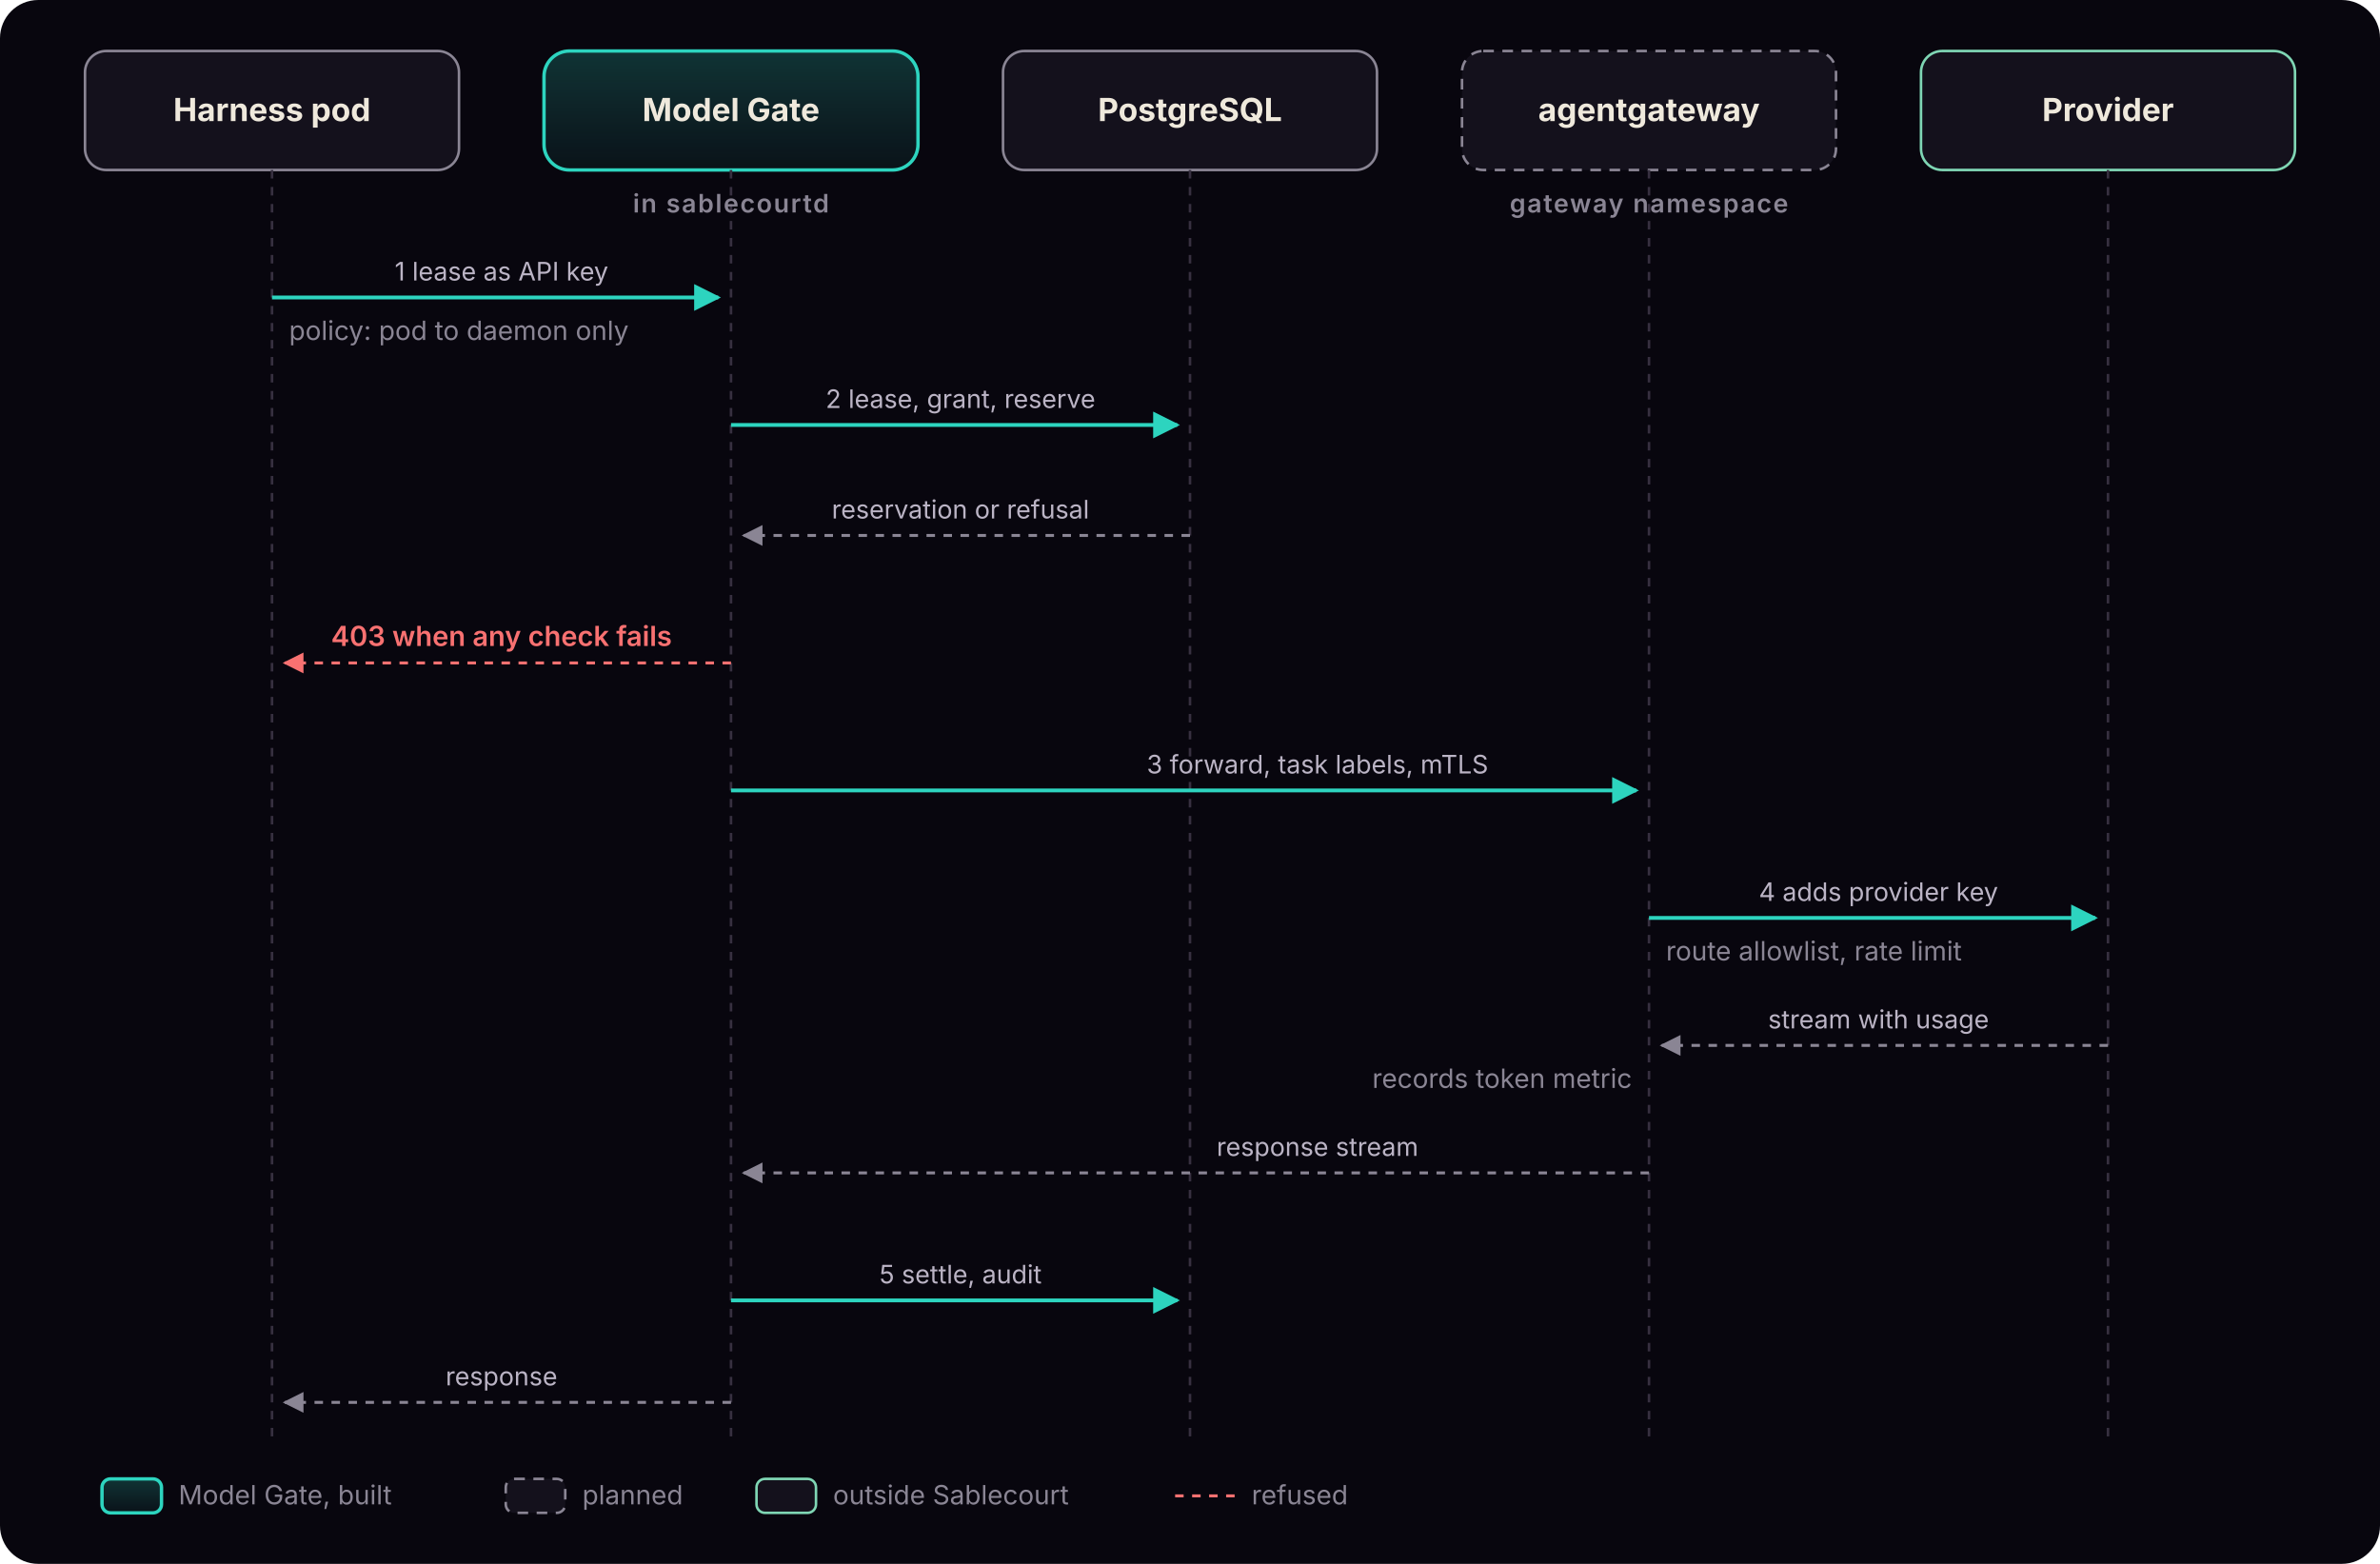
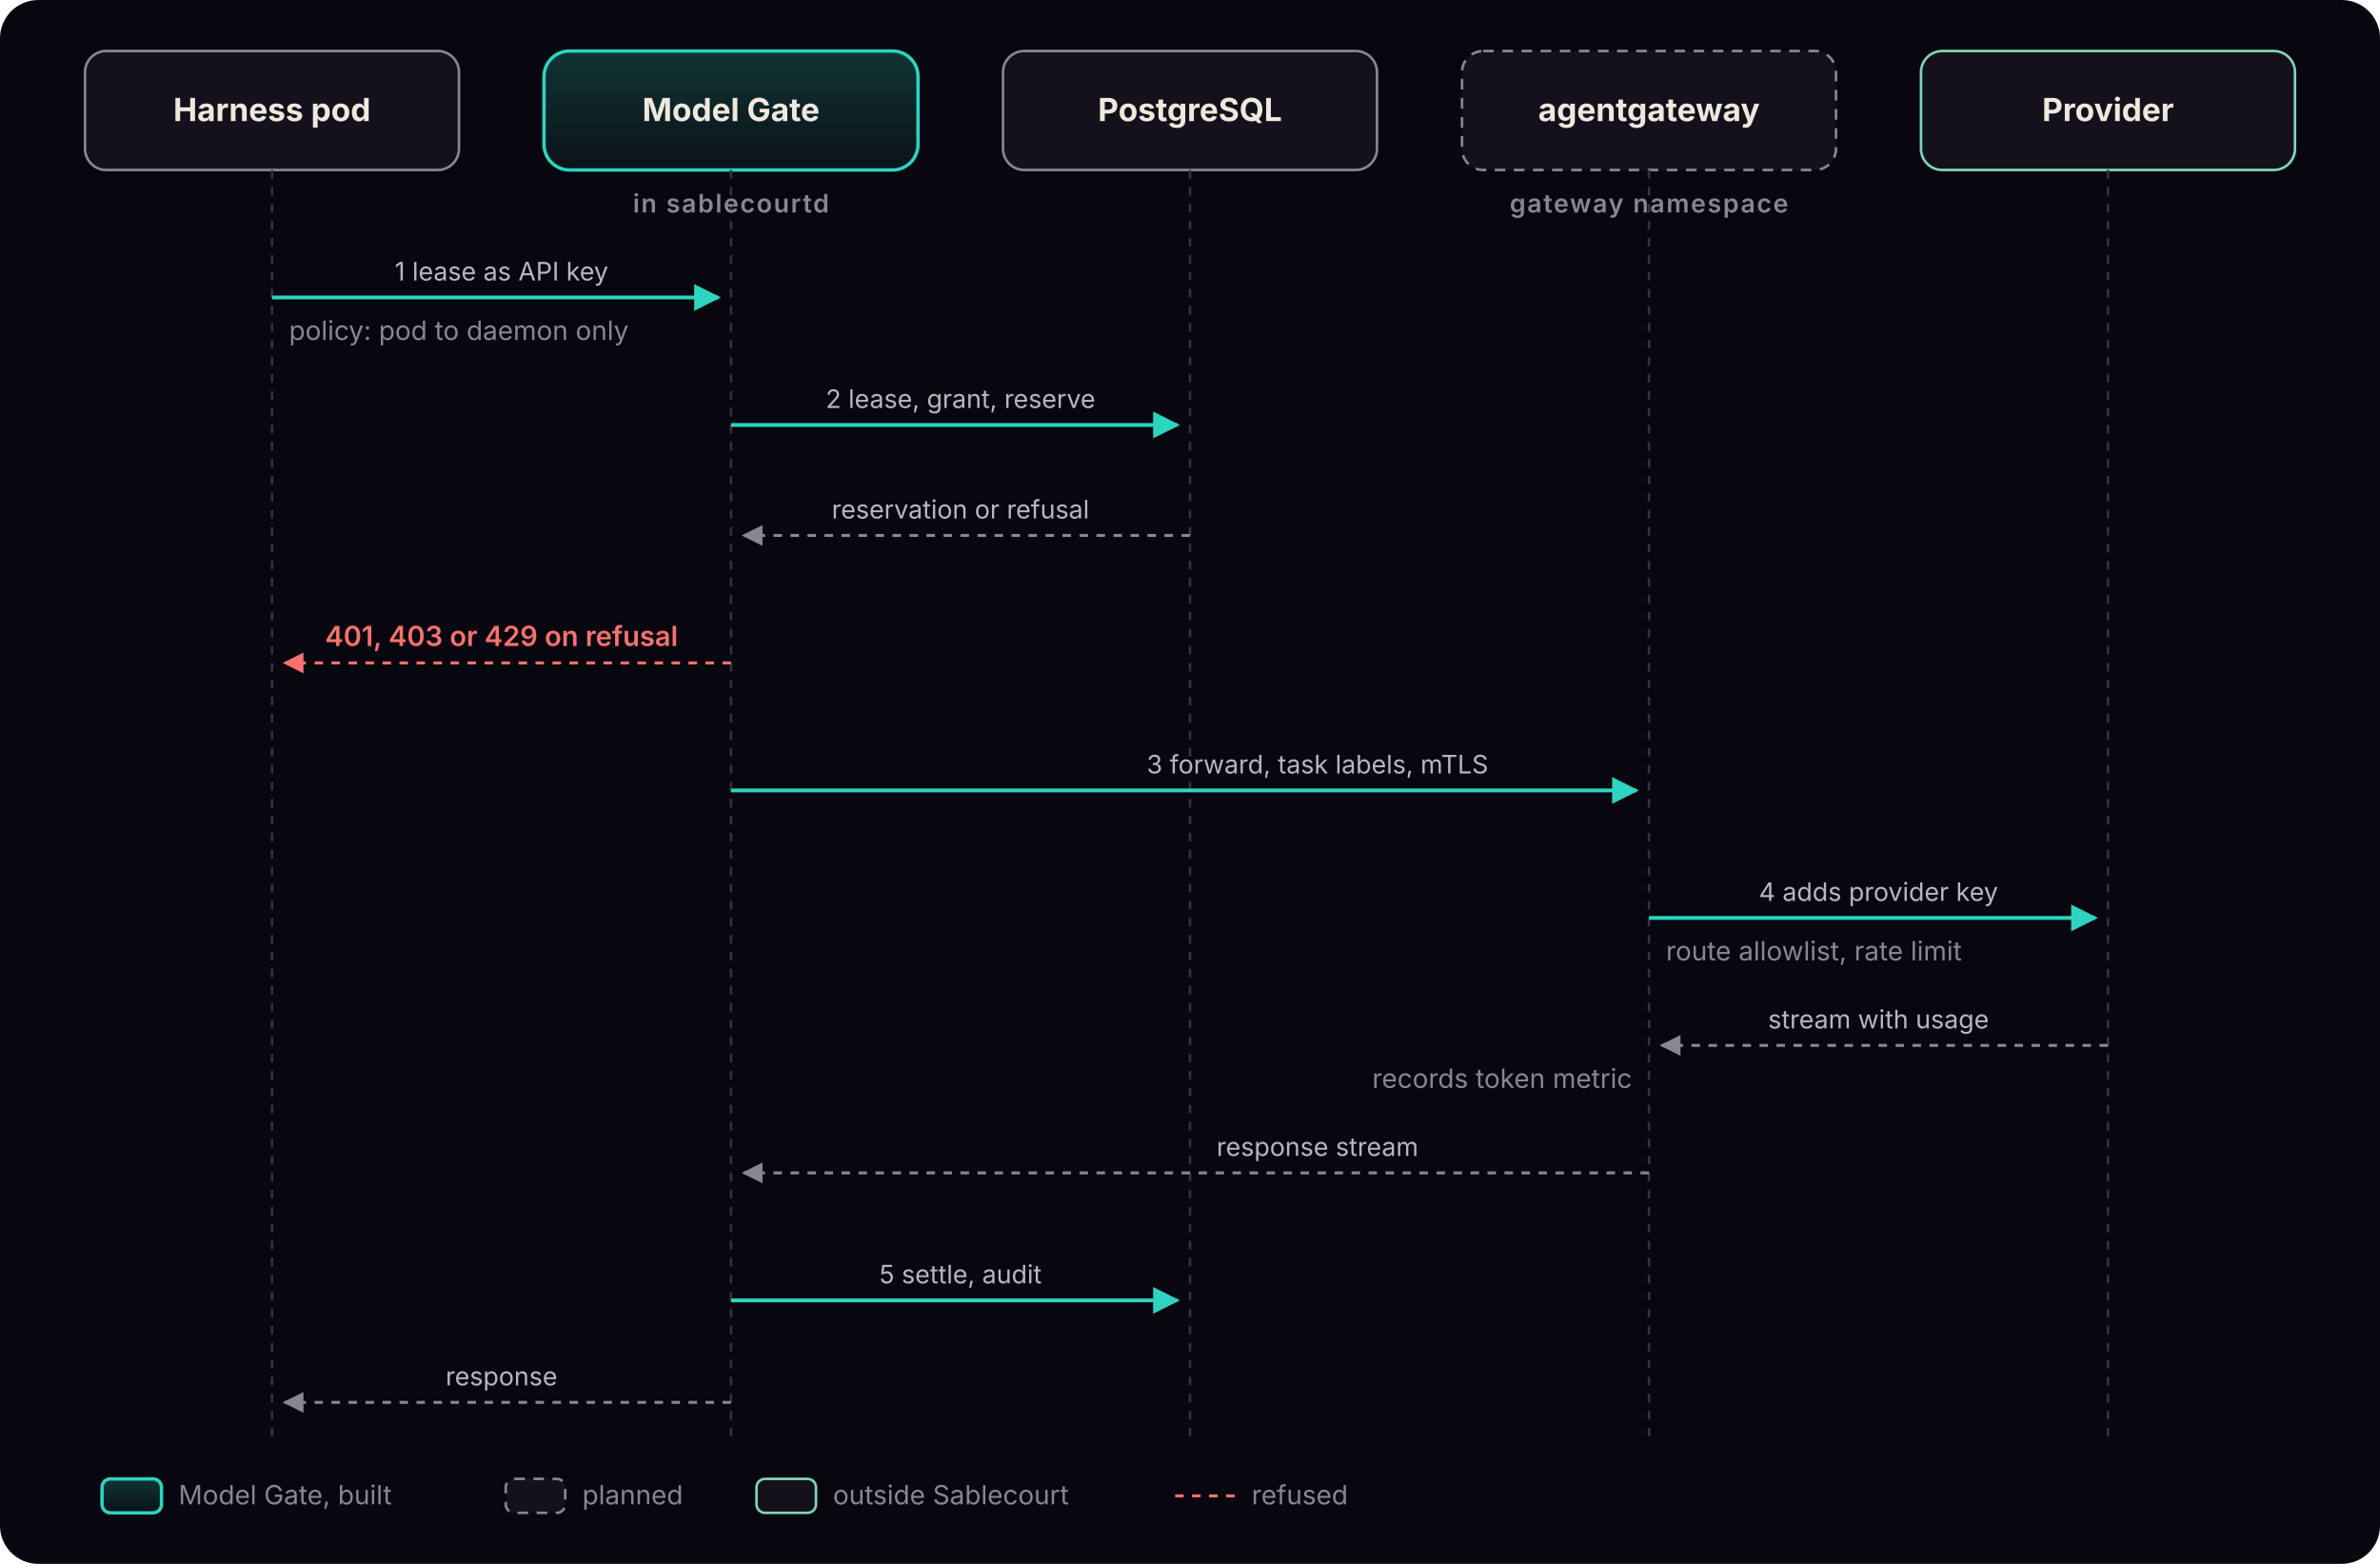
<svg xmlns="http://www.w3.org/2000/svg" viewBox="0 0 1120 736" role="img" aria-labelledby="t d" data-diagram="sequence" font-family="system-ui, -apple-system, BlinkMacSystemFont, 'Segoe UI', sans-serif">
  <defs>
    <marker id="a" viewBox="0 0 10 10" refX="9" refY="5" markerWidth="7" markerHeight="7" orient="auto-start-reverse">
      <path d="M0 0 10 5 0 10z" fill="#2dd4bf" />
    </marker>
    <marker id="m" viewBox="0 0 10 10" refX="9" refY="5" markerWidth="7" markerHeight="7" orient="auto-start-reverse">
      <path d="M0 0 10 5 0 10z" fill="#8a8594" />
    </marker>
    <marker id="x" viewBox="0 0 10 10" refX="9" refY="5" markerWidth="7" markerHeight="7" orient="auto-start-reverse">
      <path d="M0 0 10 5 0 10z" fill="#f87171" />
    </marker>
    <linearGradient id="glow" x1="0" y1="0" x2="0" y2="1">
      <stop offset="0" stop-color="#2dd4bf" stop-opacity=".22" />
      <stop offset="1" stop-color="#2dd4bf" stop-opacity=".06" />
    </linearGradient>
    <style>
      .lane{fill:#111422;stroke:#373040}
      .lanet{fill:#8a8594;font-size:13px;font-weight:600;letter-spacing:.14em}
      .box{fill:#14111c;stroke:#8a8594;stroke-width:1.2}
      .key{fill:url(#glow);stroke:#2dd4bf;stroke-width:1.6}
      .ext{fill:#14111c;stroke:#7fd6b4;stroke-width:1.2}
      .plan{fill:#14111c;stroke:#8a8594;stroke-width:1.2;stroke-dasharray:5 4}
      .wait{fill:#14111c;stroke:#f0b86a;stroke-width:1.2}
      .bad{fill:#14111c;stroke:#f87171;stroke-width:1.2}
      .frame{fill:none;stroke:#bbb4c5;stroke-dasharray:5 5;stroke-width:1.2}
      .h{fill:#efe9dc;font-size:15px;font-weight:650}
      .s{fill:#bbb4c5;font-size:12.5px}
      .cap{fill:#8a8594;font-size:12.5px}
      .pn{fill:#8a8594;font-size:12px;font-weight:600;letter-spacing:.06em}
      .n{fill:#2dd4bf;font-size:12px;font-weight:700;letter-spacing:.08em}
      .idt{fill:#bbb4c5;font-size:12px;font-weight:600;letter-spacing:.06em}
      .lbl{fill:#bbb4c5;font-size:12px}
      .no{fill:#f87171;font-size:13px;font-weight:600}
      .f{stroke:#2dd4bf;stroke-width:1.8;fill:none}
      .r{stroke:#8a8594;stroke-width:1.4;fill:none;stroke-dasharray:4 4}
      .deny{stroke:#f87171;stroke-width:1.4;fill:none;stroke-dasharray:4 4}
      .life{stroke:#373040;stroke-width:1.2;fill:none;stroke-dasharray:4 4}
    </style>
  </defs>
  <rect width="1120" height="736" rx="18" fill="#08060e" />
  <rect class="box" x="40" y="24" width="176" height="56" rx="10" />
  <text class="h" x="128" y="57" text-anchor="middle">Harness pod</text>
  <rect class="key" x="256" y="24" width="176" height="56" rx="12" />
  <text class="h" x="344" y="57" text-anchor="middle">Model Gate</text>
  <rect class="box" x="472" y="24" width="176" height="56" rx="10" />
  <text class="h" x="560" y="57" text-anchor="middle">PostgreSQL</text>
  <rect class="plan" x="688" y="24" width="176" height="56" rx="10" />
  <text class="h" x="776" y="57" text-anchor="middle">agentgateway</text>
  <rect class="ext" x="904" y="24" width="176" height="56" rx="10" />
  <text class="h" x="992" y="57" text-anchor="middle">Provider</text>
  <path class="life" d="M128 80V676" />
  <path class="life" d="M344 80V676" />
  <path class="life" d="M560 80V676" />
  <path class="life" d="M776 80V676" />
  <path class="life" d="M992 80V676" />
  <text class="pn" x="344" y="100" text-anchor="middle">in sablecourtd</text>
  <text class="pn" x="776" y="100" text-anchor="middle">gateway namespace</text>
  <path class="f" d="M128 140H338" marker-end="url(#a)" />
  <text class="lbl" x="236" y="132" text-anchor="middle">1 lease as API key</text>
  <text class="cap" x="136" y="160">policy: pod to daemon only</text>
  <path class="f" d="M344 200H554" marker-end="url(#a)" />
  <text class="lbl" x="452" y="192" text-anchor="middle">2 lease, grant, reserve</text>
  <path class="r" d="M560 252H350" marker-end="url(#m)" />
  <text class="lbl" x="452" y="244" text-anchor="middle">reservation or refusal</text>
  <path class="deny" d="M344 312H134" marker-end="url(#x)" />
-   <text class="no" x="236" y="304" text-anchor="middle">403 when any check fails</text>
+   <text class="no" x="236" y="304" text-anchor="middle">401, 403 or 429 on refusal</text>
  <path class="f" d="M344 372H770" marker-end="url(#a)" />
  <text class="lbl" x="620" y="364" text-anchor="middle">3 forward, task labels, mTLS</text>
  <path class="f" d="M776 432H986" marker-end="url(#a)" />
  <text class="lbl" x="884" y="424" text-anchor="middle">4 adds provider key</text>
  <text class="cap" x="784" y="452">route allowlist, rate limit</text>
  <path class="r" d="M992 492H782" marker-end="url(#m)" />
  <text class="lbl" x="884" y="484" text-anchor="middle">stream with usage</text>
  <text class="cap" x="768" y="512" text-anchor="end">records token metric</text>
  <path class="r" d="M776 552H350" marker-end="url(#m)" />
  <text class="lbl" x="620" y="544" text-anchor="middle">response stream</text>
  <path class="f" d="M344 612H554" marker-end="url(#a)" />
  <text class="lbl" x="452" y="604" text-anchor="middle">5 settle, audit</text>
  <path class="r" d="M344 660H134" marker-end="url(#m)" />
  <text class="lbl" x="236" y="652" text-anchor="middle">response</text>
  <rect class="key" x="48" y="696" width="28" height="16" rx="4" />
  <text class="cap" x="84" y="708">Model Gate, built</text>
  <rect class="plan" x="238" y="696" width="28" height="16" rx="4" />
  <text class="cap" x="274" y="708">planned</text>
  <rect class="ext" x="356" y="696" width="28" height="16" rx="4" />
  <text class="cap" x="392" y="708">outside Sablecourt</text>
  <path class="deny" d="M553 704H581" />
  <text class="cap" x="589" y="708">refused</text>
</svg>
